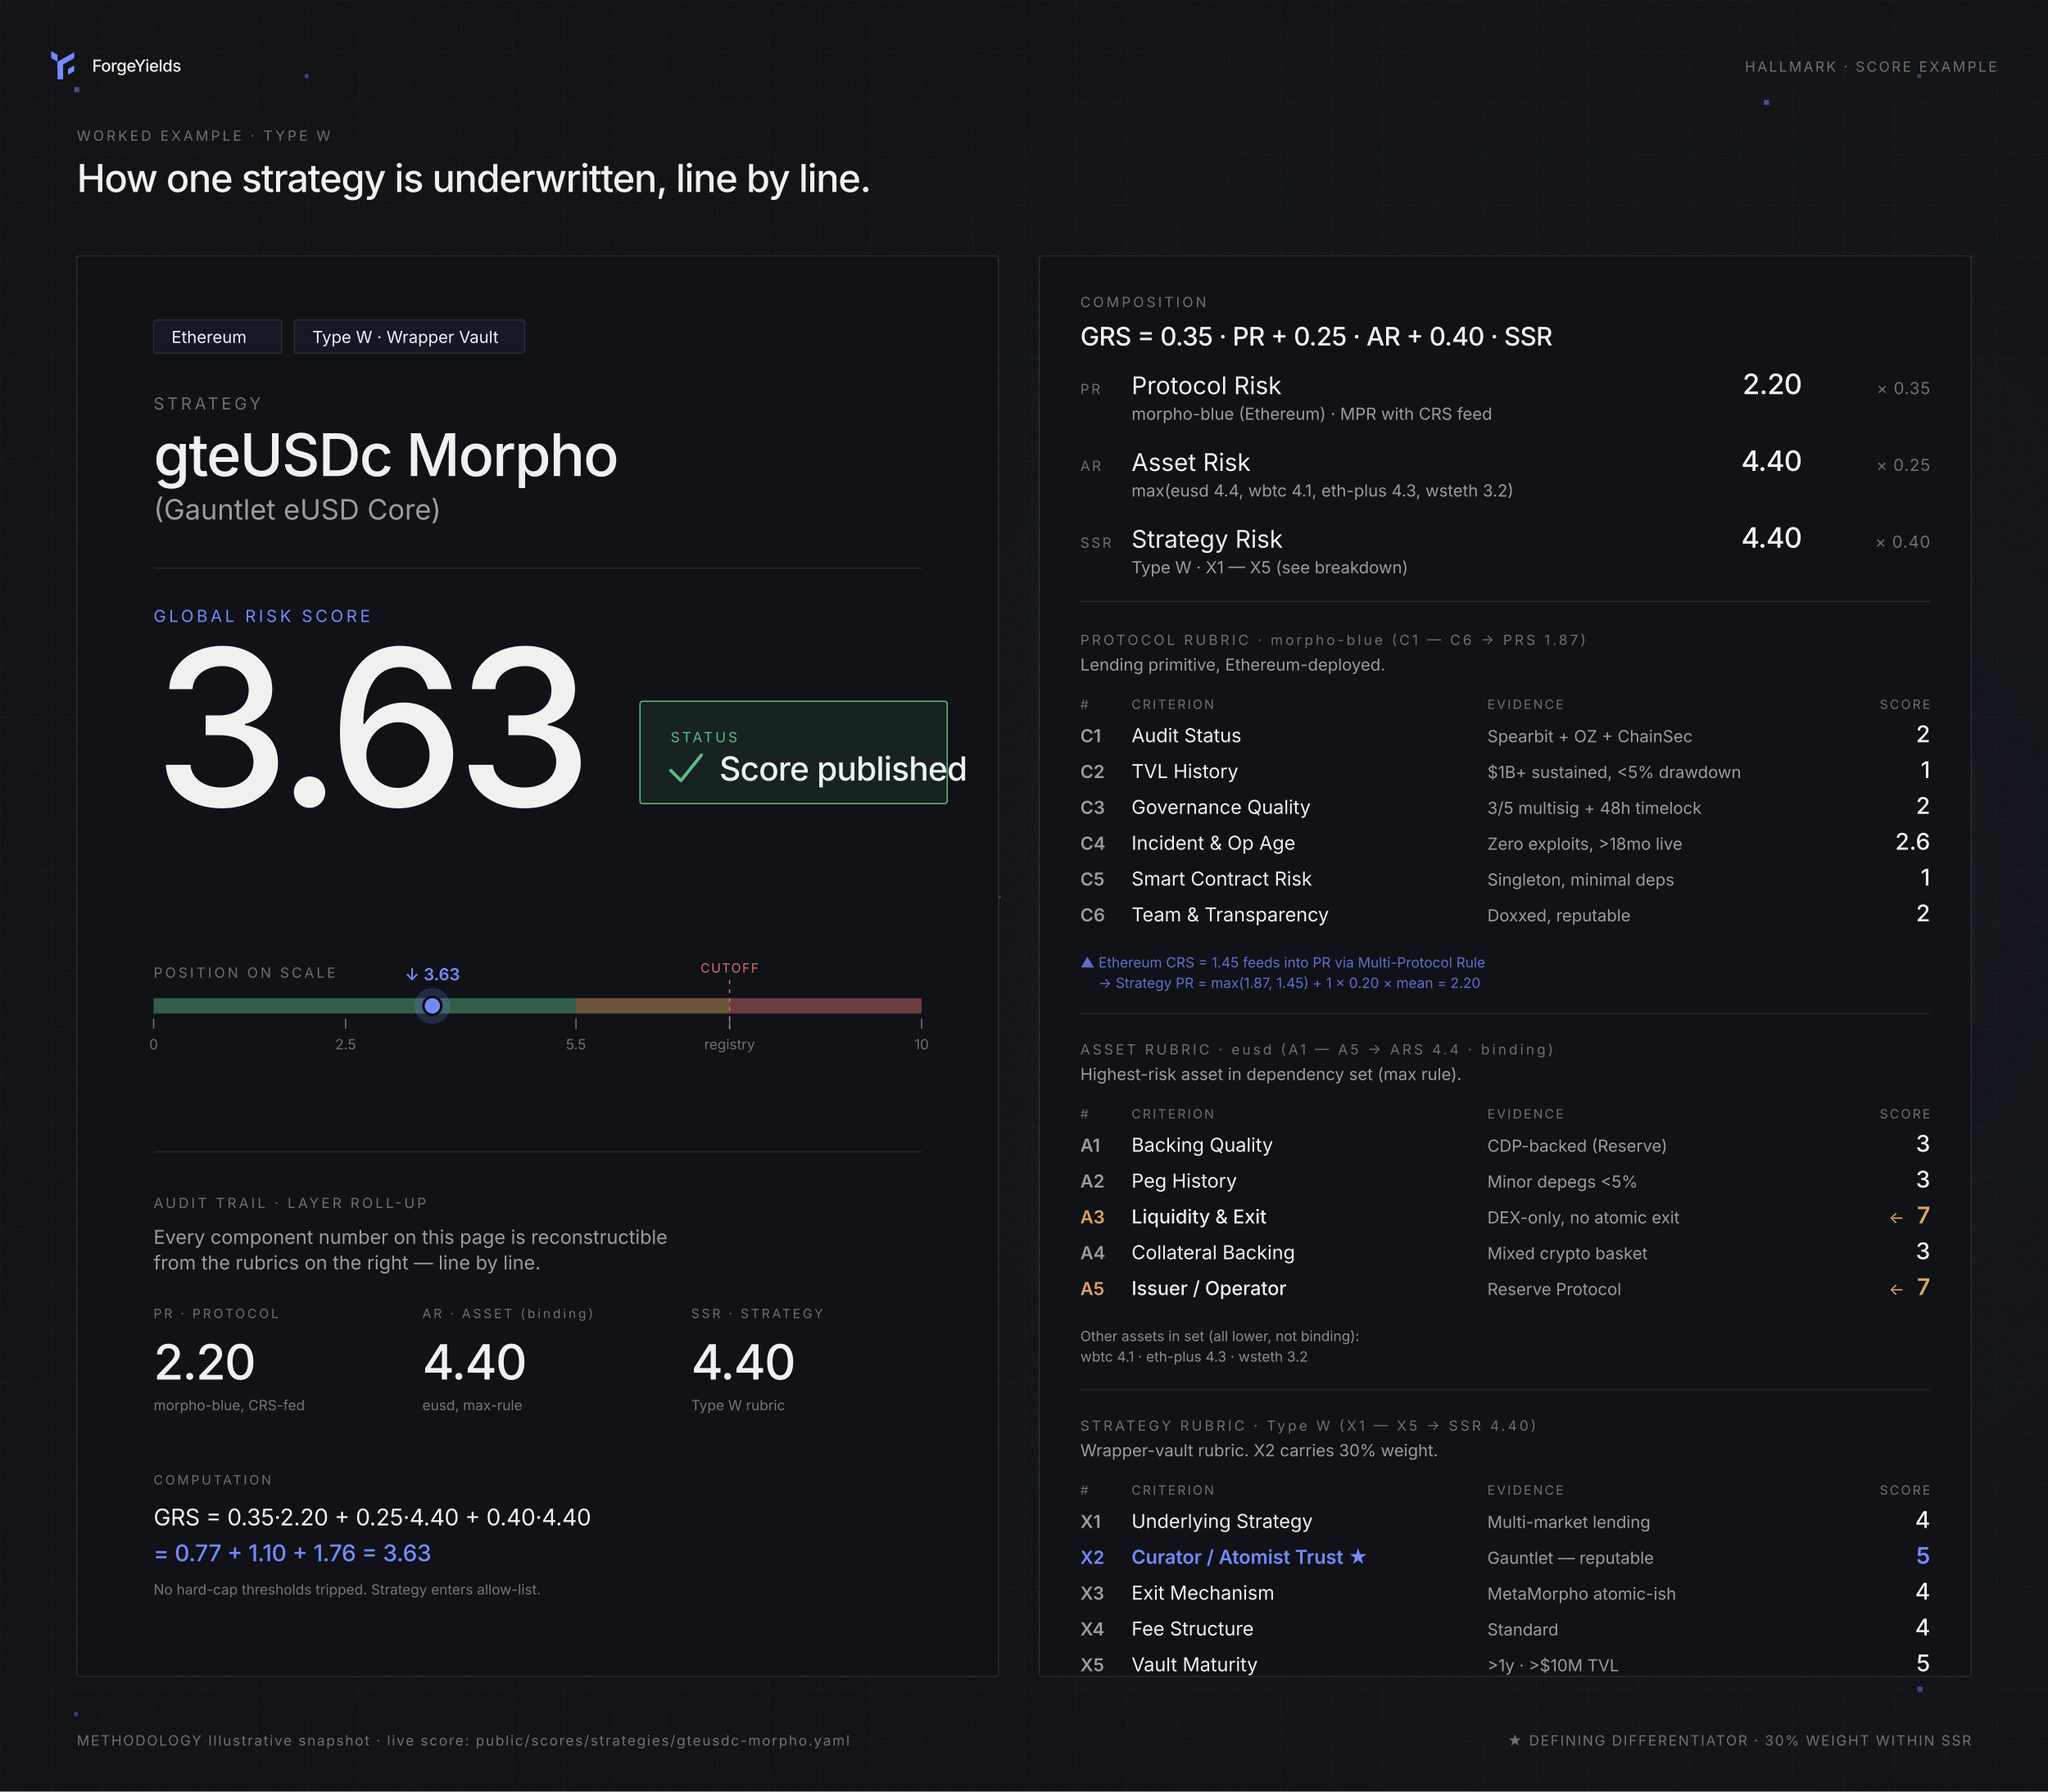
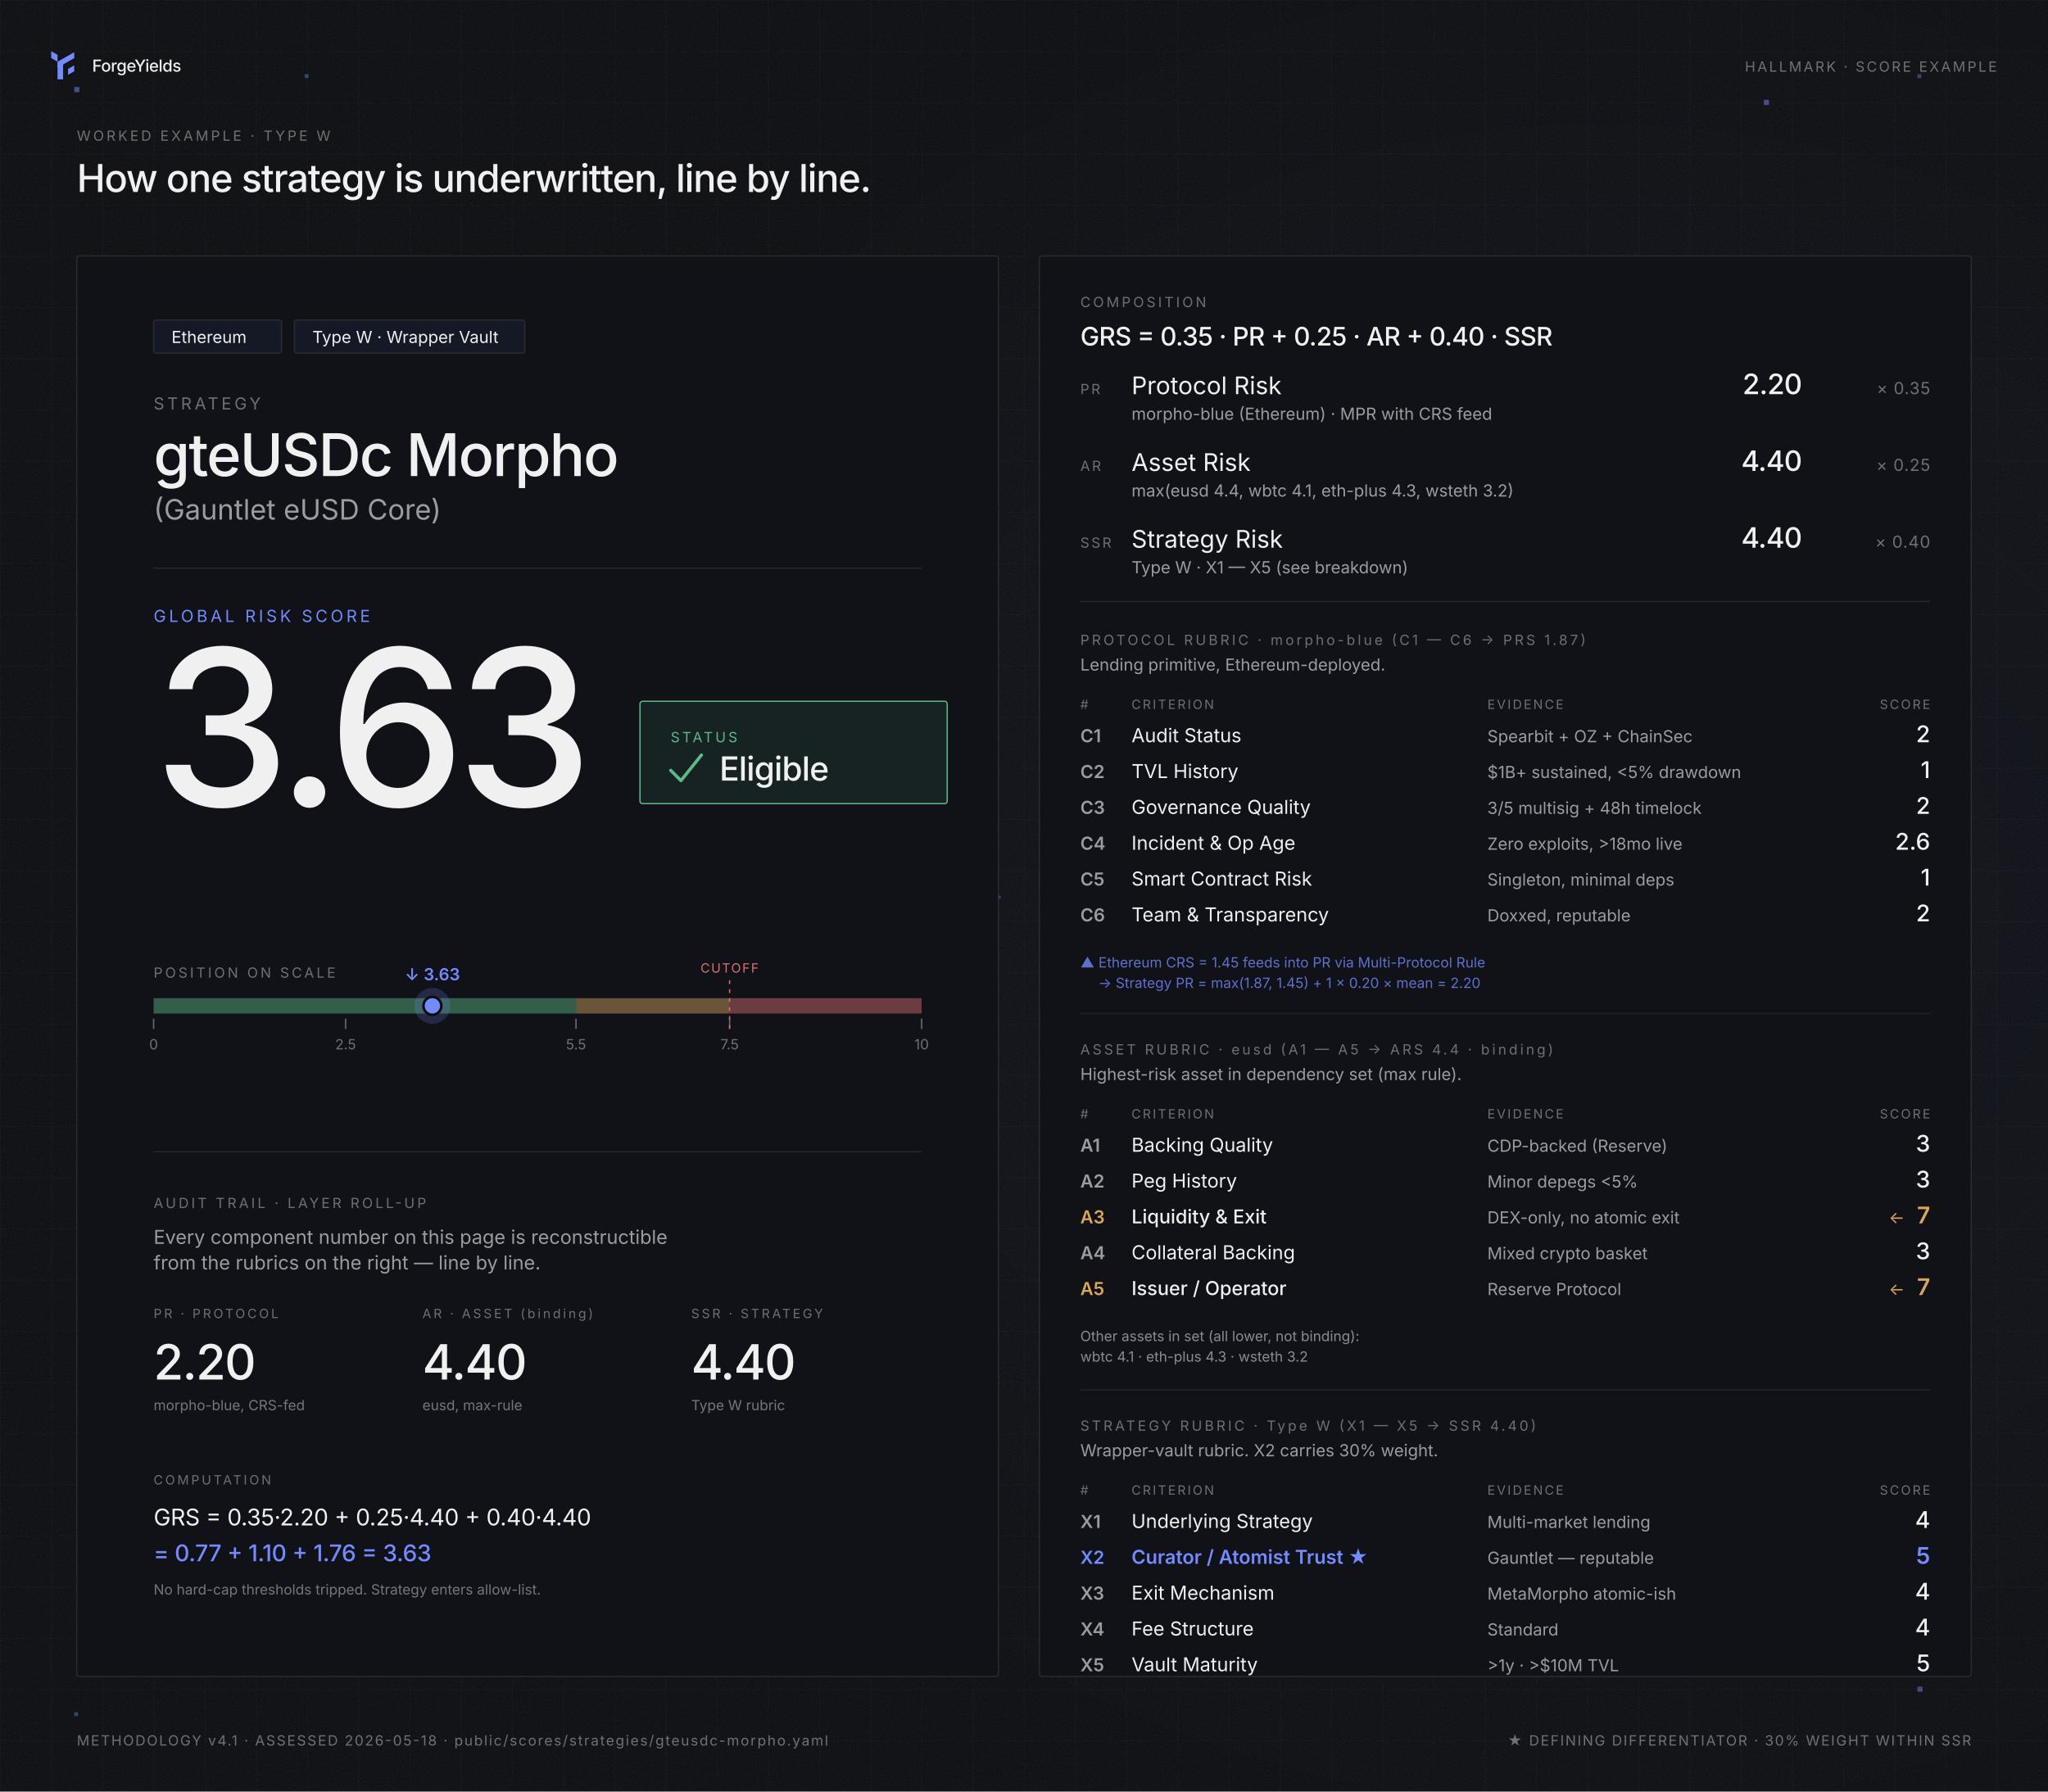
<svg xmlns="http://www.w3.org/2000/svg" width="1600" height="1400" viewBox="0 0 1600 1400">
  <defs>
    <pattern id="grid" x="0" y="0" width="40" height="40" patternUnits="userSpaceOnUse">
      <path d="M 40 0 L 0 0 0 40" fill="none" stroke="rgba(115,139,255,0.05)" stroke-width="1" />
    </pattern>
    <radialGradient id="rightWash" cx="78%" cy="50%" r="55%">
      <stop offset="0%" stop-color="rgba(115,139,255,0.05)" />
      <stop offset="100%" stop-color="rgba(115,139,255,0)" />
    </radialGradient>
    <filter id="grain" x="0%" y="0%" width="100%" height="100%">
      <feTurbulence type="fractalNoise" baseFrequency="0.85" numOctaves="2" seed="3" />
      <feColorMatrix values="0 0 0 0 1   0 0 0 0 1   0 0 0 0 1   0 0 0 0.18 0" />
      <feComposite in2="SourceGraphic" operator="in" />
    </filter>
  </defs>
  <rect width="1600" height="1400" fill="#0B0C0F" />
  <rect width="1600" height="1400" fill="url(#grid)" />
  <rect width="1600" height="1400" filter="url(#grain)" opacity="0.35" />
  <rect width="1600" height="1400" fill="url(#rightWash)" />
  <g fill="#738BFF">
    <rect x="58" y="68" width="4" height="4" opacity="0.5" />
    <rect x="238" y="58" width="3" height="3" opacity="0.4" />
    <rect x="1378" y="78" width="4" height="4" opacity="0.5" />
    <rect x="1498" y="58" width="3" height="3" opacity="0.4" />
    <rect x="58" y="1338" width="3" height="3" opacity="0.4" />
    <rect x="1498" y="1318" width="4" height="4" opacity="0.45" />
    <rect x="780" y="700" width="2" height="2" opacity="0.3" />
  </g>
  <g transform="translate(40,40)">
    <g transform="translate(0,0) scale(0.3006779,0.3006779)" fill="#738BFF">
      <path d="M 16.479 30.228 L 30.904 30.228 L 30.904 73.168 L 16.479 73.168 Z" />
      <path d="M 16.479 42.775 L 16.479 27.406 L 59.839 2.614 L 59.839 17.984 Z" />
      <path d="M 16.505 27.339 L 16.505 9.434 L 0 0 L 0.001 17.905 Z" />
      <path d="M 43.839 61.36 L 43.839 45.99 L 59.864 36.84 L 59.864 52.209 Z" />
    </g>
    <text x="32" y="16" font-family="&quot;Hanken Grotesk&quot;,&quot;Inter&quot;,system-ui,sans-serif" font-size="13" font-weight="500" fill="#F0F0F0" letter-spacing="-0.02em">ForgeYields</text>
  </g>
  <text x="1560" y="56" font-family="&quot;Hanken Grotesk&quot;,&quot;Inter&quot;,system-ui,sans-serif" font-size="11" letter-spacing="0.14em" fill="rgba(240,240,240,0.42)" text-anchor="end">HALLMARK · SCORE EXAMPLE</text>
  <g transform="translate(60, 110)">
    <text font-family="&quot;Hanken Grotesk&quot;,&quot;Inter&quot;,system-ui,sans-serif" font-size="11" letter-spacing="0.18em" fill="rgba(240,240,240,0.42)" y="0">WORKED EXAMPLE · TYPE W</text>
    <text font-family="&quot;Hanken Grotesk&quot;,&quot;Inter&quot;,system-ui,sans-serif" font-size="30" font-weight="500" letter-spacing="-0.025em" fill="#F0F0F0" y="40">How one strategy is underwritten, line by line.</text>
  </g>
  <g transform="translate(60, 200)">
    <rect width="720" height="1110" rx="2" fill="#101218" stroke="rgba(240,240,240,0.10)" />
    <g transform="translate(60, 50)">
      <g>
        <rect width="100" height="26" rx="2" fill="rgba(115,139,255,0.06)" stroke="rgba(240,240,240,0.10)" />
        <text font-family="&quot;Hanken Grotesk&quot;,&quot;Inter&quot;,system-ui,sans-serif" font-size="13" fill="#F0F0F0" x="14" y="18">Ethereum</text>
      </g>
      <g transform="translate(110, 0)">
        <rect width="180" height="26" rx="2" fill="rgba(115,139,255,0.06)" stroke="rgba(240,240,240,0.10)" />
        <text font-family="&quot;Hanken Grotesk&quot;,&quot;Inter&quot;,system-ui,sans-serif" font-size="13" fill="#F0F0F0" x="14" y="18">Type W · Wrapper Vault</text>
      </g>
    </g>
    <text font-family="&quot;Hanken Grotesk&quot;,&quot;Inter&quot;,system-ui,sans-serif" font-size="13" letter-spacing="0.18em" fill="rgba(240,240,240,0.42)" x="60" y="120">STRATEGY</text>
    <text font-family="&quot;Hanken Grotesk&quot;,&quot;Inter&quot;,system-ui,sans-serif" font-size="46" font-weight="500" letter-spacing="-0.025em" fill="#F0F0F0" x="60" y="172">gteUSDc Morpho</text>
    <text font-family="&quot;Hanken Grotesk&quot;,&quot;Inter&quot;,system-ui,sans-serif" font-size="22" fill="rgba(240,240,240,0.62)" x="60" y="206">(Gauntlet eUSD Core)</text>
    <line x1="60" y1="244" x2="660" y2="244" stroke="rgba(240,240,240,0.10)" />
    <text font-family="&quot;Hanken Grotesk&quot;,&quot;Inter&quot;,system-ui,sans-serif" font-size="13" letter-spacing="0.18em" fill="#738BFF" x="60" y="286">GLOBAL RISK SCORE</text>
    <text font-family="&quot;Hanken Grotesk&quot;,&quot;Inter&quot;,system-ui,sans-serif" font-size="170" font-weight="500" letter-spacing="-0.04em" fill="#F0F0F0" x="60" y="430">3.63</text>
    <g transform="translate(440, 348)">
      <rect width="240" height="80" rx="2" fill="rgba(93,186,136,0.10)" stroke="#5DBA88" stroke-width="1" />
      <text font-family="&quot;Hanken Grotesk&quot;,&quot;Inter&quot;,system-ui,sans-serif" font-size="11" letter-spacing="0.18em" fill="#5DBA88" x="24" y="32">STATUS</text>
      <g transform="translate(24, 56)">
        <path d="M 0 -2 L 8 6 L 24 -14" fill="none" stroke="#5DBA88" stroke-width="2.5" stroke-linecap="round" stroke-linejoin="round" />
      </g>
-       <text font-family="&quot;Hanken Grotesk&quot;,&quot;Inter&quot;,system-ui,sans-serif" font-size="26" font-weight="500" letter-spacing="-0.02em" fill="#F0F0F0" x="62" y="62">Score published</text>
+       <text font-family="&quot;Hanken Grotesk&quot;,&quot;Inter&quot;,system-ui,sans-serif" font-size="26" font-weight="500" letter-spacing="-0.02em" fill="#F0F0F0" x="62" y="62">Eligible</text>
    </g>
    <text font-family="&quot;Hanken Grotesk&quot;,&quot;Inter&quot;,system-ui,sans-serif" font-size="11" letter-spacing="0.18em" fill="rgba(240,240,240,0.42)" x="60" y="564">POSITION ON SCALE</text>
    <rect x="60" y="580" width="330" height="12" fill="#5DBA88" opacity="0.45" />
    <rect x="390" y="580" width="120" height="12" fill="#D9A55D" opacity="0.45" />
    <rect x="510" y="580" width="150" height="12" fill="#D97070" opacity="0.45" />
    <g font-family="&quot;Hanken Grotesk&quot;,&quot;Inter&quot;,system-ui,sans-serif" font-size="11" fill="rgba(240,240,240,0.42)">
      <line x1="60" y1="596" x2="60" y2="604" stroke="rgba(240,240,240,0.42)" />
      <text x="60" y="620" text-anchor="middle">0</text>
      <line x1="210" y1="596" x2="210" y2="604" stroke="rgba(240,240,240,0.42)" />
      <text x="210" y="620" text-anchor="middle">2.5</text>
      <line x1="390" y1="596" x2="390" y2="604" stroke="rgba(240,240,240,0.42)" />
      <text x="390" y="620" text-anchor="middle">5.5</text>
      <line x1="510" y1="596" x2="510" y2="604" stroke="rgba(240,240,240,0.42)" />
-       <text x="510" y="620" text-anchor="middle">registry</text>
+       <text x="510" y="620" text-anchor="middle">7.5</text>
      <line x1="660" y1="596" x2="660" y2="604" stroke="rgba(240,240,240,0.42)" />
      <text x="660" y="620" text-anchor="middle">10</text>
    </g>
    <line x1="510" y1="566" x2="510" y2="606" stroke="#D97070" stroke-dasharray="3 4" stroke-width="1" />
    <text font-family="&quot;Hanken Grotesk&quot;,&quot;Inter&quot;,system-ui,sans-serif" font-size="10" letter-spacing="0.10em" fill="#D97070" x="510" y="560" text-anchor="middle">CUTOFF</text>
    <g transform="translate(277.8, 586)">
      <circle r="14" fill="#738BFF" opacity="0.2" />
      <circle r="7" fill="#738BFF" stroke="#0B0C0F" stroke-width="2" />
    </g>
    <text font-family="&quot;Hanken Grotesk&quot;,&quot;Inter&quot;,system-ui,sans-serif" font-size="13" font-weight="600" fill="#738BFF" x="277.8" y="566" text-anchor="middle">↓ 3.63</text>
    <line x1="60" y1="700" x2="660" y2="700" stroke="rgba(240,240,240,0.10)" />
    <text font-family="&quot;Hanken Grotesk&quot;,&quot;Inter&quot;,system-ui,sans-serif" font-size="11" letter-spacing="0.18em" fill="rgba(240,240,240,0.42)" x="60" y="744">AUDIT TRAIL · LAYER ROLL-UP</text>
    <text font-family="&quot;Hanken Grotesk&quot;,&quot;Inter&quot;,system-ui,sans-serif" font-size="15" fill="rgba(240,240,240,0.62)" x="60" y="772">Every component number on this page is reconstructible</text>
    <text font-family="&quot;Hanken Grotesk&quot;,&quot;Inter&quot;,system-ui,sans-serif" font-size="15" fill="rgba(240,240,240,0.62)" x="60" y="792">from the rubrics on the right — line by line.</text>
    <g font-family="&quot;Hanken Grotesk&quot;,&quot;Inter&quot;,system-ui,sans-serif" transform="translate(60, 830)">
      <g>
        <text font-size="10" letter-spacing="0.18em" fill="rgba(240,240,240,0.42)" y="0">PR · PROTOCOL</text>
        <text font-size="38" font-weight="500" letter-spacing="-0.025em" fill="#F0F0F0" y="48">2.20</text>
        <text font-size="11" fill="rgba(240,240,240,0.45)" y="72">morpho-blue, CRS-fed</text>
      </g>
      <g transform="translate(210, 0)">
        <text font-size="10" letter-spacing="0.18em" fill="rgba(240,240,240,0.42)" y="0">AR · ASSET (binding)</text>
        <text font-size="38" font-weight="500" letter-spacing="-0.025em" fill="#F0F0F0" y="48">4.40</text>
        <text font-size="11" fill="rgba(240,240,240,0.45)" y="72">eusd, max-rule</text>
      </g>
      <g transform="translate(420, 0)">
        <text font-size="10" letter-spacing="0.18em" fill="rgba(240,240,240,0.42)" y="0">SSR · STRATEGY</text>
        <text font-size="38" font-weight="500" letter-spacing="-0.025em" fill="#F0F0F0" y="48">4.40</text>
        <text font-size="11" fill="rgba(240,240,240,0.45)" y="72">Type W rubric</text>
      </g>
    </g>
    <g font-family="&quot;Hanken Grotesk&quot;,&quot;Inter&quot;,system-ui,sans-serif" transform="translate(60, 960)">
      <text font-size="10" letter-spacing="0.18em" fill="rgba(240,240,240,0.42)" y="0">COMPUTATION</text>
      <text font-size="18" fill="#F0F0F0" y="32" letter-spacing="-0.01em">GRS = 0.35·2.20 + 0.25·4.40 + 0.40·4.40</text>
      <text font-size="18" font-weight="500" fill="#738BFF" y="60" letter-spacing="-0.01em">       = 0.77 + 1.10 + 1.76  =  3.63</text>
      <text font-size="11" fill="rgba(240,240,240,0.45)" y="86">No hard-cap thresholds tripped. Strategy enters allow-list.</text>
    </g>
  </g>
  <g transform="translate(812, 200)">
    <rect width="728" height="1110" rx="2" fill="#101218" stroke="rgba(240,240,240,0.10)" />
    <text font-family="&quot;Hanken Grotesk&quot;,&quot;Inter&quot;,system-ui,sans-serif" font-size="11" letter-spacing="0.18em" fill="rgba(240,240,240,0.42)" x="32" y="40">COMPOSITION</text>
    <text font-family="&quot;Hanken Grotesk&quot;,&quot;Inter&quot;,system-ui,sans-serif" font-size="20" font-weight="500" letter-spacing="-0.02em" fill="#F0F0F0" x="32" y="70">GRS = 0.35 · PR + 0.25 · AR + 0.40 · SSR</text>
    <g transform="translate(0, 108)">
      <text font-family="&quot;Hanken Grotesk&quot;,&quot;Inter&quot;,system-ui,sans-serif" font-size="11" letter-spacing="0.14em" fill="rgba(240,240,240,0.42)" x="32" y="0">PR</text>
      <text font-family="&quot;Hanken Grotesk&quot;,&quot;Inter&quot;,system-ui,sans-serif" font-size="19" fill="#F0F0F0" x="72" y="0">Protocol Risk</text>
      <text font-family="&quot;Hanken Grotesk&quot;,&quot;Inter&quot;,system-ui,sans-serif" font-size="13" fill="rgba(240,240,240,0.62)" x="72" y="20">morpho-blue (Ethereum) · MPR with CRS feed</text>
      <text font-family="&quot;Hanken Grotesk&quot;,&quot;Inter&quot;,system-ui,sans-serif" font-size="22" font-weight="500" letter-spacing="-0.02em" fill="#F0F0F0" x="596" y="0" text-anchor="end">2.20</text>
      <text font-family="&quot;Hanken Grotesk&quot;,&quot;Inter&quot;,system-ui,sans-serif" font-size="13" letter-spacing="0.04em" fill="rgba(240,240,240,0.42)" x="696" y="0" text-anchor="end">× 0.35</text>
    </g>
    <g transform="translate(0, 168)">
      <text font-family="&quot;Hanken Grotesk&quot;,&quot;Inter&quot;,system-ui,sans-serif" font-size="11" letter-spacing="0.14em" fill="rgba(240,240,240,0.42)" x="32" y="0">AR</text>
      <text font-family="&quot;Hanken Grotesk&quot;,&quot;Inter&quot;,system-ui,sans-serif" font-size="19" fill="#F0F0F0" x="72" y="0">Asset Risk</text>
      <text font-family="&quot;Hanken Grotesk&quot;,&quot;Inter&quot;,system-ui,sans-serif" font-size="13" fill="rgba(240,240,240,0.62)" x="72" y="20">max(eusd 4.4, wbtc 4.1, eth-plus 4.3, wsteth 3.2)</text>
      <text font-family="&quot;Hanken Grotesk&quot;,&quot;Inter&quot;,system-ui,sans-serif" font-size="22" font-weight="500" letter-spacing="-0.02em" fill="#F0F0F0" x="596" y="0" text-anchor="end">4.40</text>
      <text font-family="&quot;Hanken Grotesk&quot;,&quot;Inter&quot;,system-ui,sans-serif" font-size="13" letter-spacing="0.04em" fill="rgba(240,240,240,0.42)" x="696" y="0" text-anchor="end">× 0.25</text>
    </g>
    <g transform="translate(0, 228)">
      <text font-family="&quot;Hanken Grotesk&quot;,&quot;Inter&quot;,system-ui,sans-serif" font-size="11" letter-spacing="0.14em" fill="rgba(240,240,240,0.42)" x="32" y="0">SSR</text>
      <text font-family="&quot;Hanken Grotesk&quot;,&quot;Inter&quot;,system-ui,sans-serif" font-size="19" fill="#F0F0F0" x="72" y="0">Strategy Risk</text>
      <text font-family="&quot;Hanken Grotesk&quot;,&quot;Inter&quot;,system-ui,sans-serif" font-size="13" fill="rgba(240,240,240,0.62)" x="72" y="20">Type W · X1 — X5 (see breakdown)</text>
      <text font-family="&quot;Hanken Grotesk&quot;,&quot;Inter&quot;,system-ui,sans-serif" font-size="22" font-weight="500" letter-spacing="-0.02em" fill="#F0F0F0" x="596" y="0" text-anchor="end">4.40</text>
      <text font-family="&quot;Hanken Grotesk&quot;,&quot;Inter&quot;,system-ui,sans-serif" font-size="13" letter-spacing="0.04em" fill="rgba(240,240,240,0.42)" x="696" y="0" text-anchor="end">× 0.40</text>
    </g>
    <line x1="32" y1="270" x2="696" y2="270" stroke="rgba(240,240,240,0.10)" />
    <text font-family="&quot;Hanken Grotesk&quot;,&quot;Inter&quot;,system-ui,sans-serif" font-size="11" letter-spacing="0.18em" fill="rgba(240,240,240,0.42)" x="32" y="304">PROTOCOL RUBRIC · morpho-blue  (C1 — C6  →  PRS 1.87)</text>
    <text font-family="&quot;Hanken Grotesk&quot;,&quot;Inter&quot;,system-ui,sans-serif" font-size="13" fill="rgba(240,240,240,0.62)" x="32" y="324">Lending primitive, Ethereum-deployed.</text>
    <g transform="translate(0, 354)">
      <text font-family="&quot;Hanken Grotesk&quot;,&quot;Inter&quot;,system-ui,sans-serif" font-size="10" letter-spacing="0.14em" fill="rgba(240,240,240,0.42)" x="32" y="0">#</text>
      <text font-family="&quot;Hanken Grotesk&quot;,&quot;Inter&quot;,system-ui,sans-serif" font-size="10" letter-spacing="0.14em" fill="rgba(240,240,240,0.42)" x="72" y="0">CRITERION</text>
      <text font-family="&quot;Hanken Grotesk&quot;,&quot;Inter&quot;,system-ui,sans-serif" font-size="10" letter-spacing="0.14em" fill="rgba(240,240,240,0.42)" x="350" y="0">EVIDENCE</text>
      <text font-family="&quot;Hanken Grotesk&quot;,&quot;Inter&quot;,system-ui,sans-serif" font-size="10" letter-spacing="0.14em" fill="rgba(240,240,240,0.42)" x="696" y="0" text-anchor="end">SCORE</text>
    </g>
    <g font-family="&quot;Hanken Grotesk&quot;,&quot;Inter&quot;,system-ui,sans-serif">
      <g transform="translate(0, 380)">
        <text font-size="14" font-weight="600" fill="rgba(240,240,240,0.62)" x="32" y="0">C1</text>
        <text font-size="15" fill="#F0F0F0" x="72" y="0">Audit Status</text>
        <text font-size="13" fill="rgba(240,240,240,0.62)" x="350" y="0">Spearbit + OZ + ChainSec</text>
        <text font-size="18" font-weight="500" fill="#F0F0F0" x="696" y="0" text-anchor="end">2</text>
      </g>
      <g transform="translate(0, 408)">
        <text font-size="14" font-weight="600" fill="rgba(240,240,240,0.62)" x="32" y="0">C2</text>
        <text font-size="15" fill="#F0F0F0" x="72" y="0">TVL History</text>
        <text font-size="13" fill="rgba(240,240,240,0.62)" x="350" y="0">$1B+ sustained, &lt;5% drawdown</text>
        <text font-size="18" font-weight="500" fill="#F0F0F0" x="696" y="0" text-anchor="end">1</text>
      </g>
      <g transform="translate(0, 436)">
        <text font-size="14" font-weight="600" fill="rgba(240,240,240,0.62)" x="32" y="0">C3</text>
        <text font-size="15" fill="#F0F0F0" x="72" y="0">Governance Quality</text>
        <text font-size="13" fill="rgba(240,240,240,0.62)" x="350" y="0">3/5 multisig + 48h timelock</text>
        <text font-size="18" font-weight="500" fill="#F0F0F0" x="696" y="0" text-anchor="end">2</text>
      </g>
      <g transform="translate(0, 464)">
        <text font-size="14" font-weight="600" fill="rgba(240,240,240,0.62)" x="32" y="0">C4</text>
        <text font-size="15" fill="#F0F0F0" x="72" y="0">Incident &amp; Op Age</text>
        <text font-size="13" fill="rgba(240,240,240,0.62)" x="350" y="0">Zero exploits, &gt;18mo live</text>
        <text font-size="18" font-weight="500" fill="#F0F0F0" x="696" y="0" text-anchor="end">2.6</text>
      </g>
      <g transform="translate(0, 492)">
        <text font-size="14" font-weight="600" fill="rgba(240,240,240,0.62)" x="32" y="0">C5</text>
        <text font-size="15" fill="#F0F0F0" x="72" y="0">Smart Contract Risk</text>
        <text font-size="13" fill="rgba(240,240,240,0.62)" x="350" y="0">Singleton, minimal deps</text>
        <text font-size="18" font-weight="500" fill="#F0F0F0" x="696" y="0" text-anchor="end">1</text>
      </g>
      <g transform="translate(0, 520)">
        <text font-size="14" font-weight="600" fill="rgba(240,240,240,0.62)" x="32" y="0">C6</text>
        <text font-size="15" fill="#F0F0F0" x="72" y="0">Team &amp; Transparency</text>
        <text font-size="13" fill="rgba(240,240,240,0.62)" x="350" y="0">Doxxed, reputable</text>
        <text font-size="18" font-weight="500" fill="#F0F0F0" x="696" y="0" text-anchor="end">2</text>
      </g>
    </g>
    <text font-family="&quot;Hanken Grotesk&quot;,&quot;Inter&quot;,system-ui,sans-serif" font-size="11" fill="rgba(115,139,255,0.78)" x="32" y="556">▲ Ethereum CRS = 1.45 feeds into PR via Multi-Protocol Rule</text>
    <text font-family="&quot;Hanken Grotesk&quot;,&quot;Inter&quot;,system-ui,sans-serif" font-size="11" fill="rgba(115,139,255,0.78)" x="46" y="572">→ Strategy PR = max(1.87, 1.45) + 1 × 0.20 × mean = 2.20</text>
    <line x1="32" y1="592" x2="696" y2="592" stroke="rgba(240,240,240,0.08)" />
    <text font-family="&quot;Hanken Grotesk&quot;,&quot;Inter&quot;,system-ui,sans-serif" font-size="11" letter-spacing="0.18em" fill="rgba(240,240,240,0.42)" x="32" y="624">ASSET RUBRIC · eusd  (A1 — A5  →  ARS 4.4  ·  binding)</text>
    <text font-family="&quot;Hanken Grotesk&quot;,&quot;Inter&quot;,system-ui,sans-serif" font-size="13" fill="rgba(240,240,240,0.62)" x="32" y="644">Highest-risk asset in dependency set (max rule).</text>
    <g transform="translate(0, 674)">
      <text font-family="&quot;Hanken Grotesk&quot;,&quot;Inter&quot;,system-ui,sans-serif" font-size="10" letter-spacing="0.14em" fill="rgba(240,240,240,0.42)" x="32" y="0">#</text>
      <text font-family="&quot;Hanken Grotesk&quot;,&quot;Inter&quot;,system-ui,sans-serif" font-size="10" letter-spacing="0.14em" fill="rgba(240,240,240,0.42)" x="72" y="0">CRITERION</text>
      <text font-family="&quot;Hanken Grotesk&quot;,&quot;Inter&quot;,system-ui,sans-serif" font-size="10" letter-spacing="0.14em" fill="rgba(240,240,240,0.42)" x="350" y="0">EVIDENCE</text>
      <text font-family="&quot;Hanken Grotesk&quot;,&quot;Inter&quot;,system-ui,sans-serif" font-size="10" letter-spacing="0.14em" fill="rgba(240,240,240,0.42)" x="696" y="0" text-anchor="end">SCORE</text>
    </g>
    <g font-family="&quot;Hanken Grotesk&quot;,&quot;Inter&quot;,system-ui,sans-serif">
      <g transform="translate(0, 700)">
        <text font-size="14" font-weight="600" fill="rgba(240,240,240,0.62)" x="32" y="0">A1</text>
        <text font-size="15" fill="#F0F0F0" x="72" y="0">Backing Quality</text>
        <text font-size="13" fill="rgba(240,240,240,0.62)" x="350" y="0">CDP-backed (Reserve)</text>
        <text font-size="18" font-weight="500" fill="#F0F0F0" x="696" y="0" text-anchor="end">3</text>
      </g>
      <g transform="translate(0, 728)">
        <text font-size="14" font-weight="600" fill="rgba(240,240,240,0.62)" x="32" y="0">A2</text>
        <text font-size="15" fill="#F0F0F0" x="72" y="0">Peg History</text>
        <text font-size="13" fill="rgba(240,240,240,0.62)" x="350" y="0">Minor depegs &lt;5%</text>
        <text font-size="18" font-weight="500" fill="#F0F0F0" x="696" y="0" text-anchor="end">3</text>
      </g>
      <g transform="translate(0, 756)">
        <text font-size="14" font-weight="600" fill="#D9A55D" x="32" y="0">A3</text>
        <text font-size="15" font-weight="500" fill="#F0F0F0" x="72" y="0">Liquidity &amp; Exit</text>
        <text font-size="13" fill="rgba(240,240,240,0.62)" x="350" y="0">DEX-only, no atomic exit</text>
        <text font-size="18" font-weight="600" fill="#D9A55D" x="696" y="0" text-anchor="end">7</text>
        <text font-size="13" fill="#D9A55D" x="676" y="0" text-anchor="end">←</text>
      </g>
      <g transform="translate(0, 784)">
        <text font-size="14" font-weight="600" fill="rgba(240,240,240,0.62)" x="32" y="0">A4</text>
        <text font-size="15" fill="#F0F0F0" x="72" y="0">Collateral Backing</text>
        <text font-size="13" fill="rgba(240,240,240,0.62)" x="350" y="0">Mixed crypto basket</text>
        <text font-size="18" font-weight="500" fill="#F0F0F0" x="696" y="0" text-anchor="end">3</text>
      </g>
      <g transform="translate(0, 812)">
        <text font-size="14" font-weight="600" fill="#D9A55D" x="32" y="0">A5</text>
        <text font-size="15" font-weight="500" fill="#F0F0F0" x="72" y="0">Issuer / Operator</text>
        <text font-size="13" fill="rgba(240,240,240,0.62)" x="350" y="0">Reserve Protocol</text>
        <text font-size="18" font-weight="600" fill="#D9A55D" x="696" y="0" text-anchor="end">7</text>
        <text font-size="13" fill="#D9A55D" x="676" y="0" text-anchor="end">←</text>
      </g>
    </g>
    <text font-family="&quot;Hanken Grotesk&quot;,&quot;Inter&quot;,system-ui,sans-serif" font-size="11" fill="rgba(240,240,240,0.55)" x="32" y="848">Other assets in set (all lower, not binding):</text>
    <text font-family="&quot;Hanken Grotesk&quot;,&quot;Inter&quot;,system-ui,sans-serif" font-size="11" fill="rgba(240,240,240,0.55)" x="32" y="864">wbtc 4.1  ·  eth-plus 4.3  ·  wsteth 3.2</text>
    <line x1="32" y1="886" x2="696" y2="886" stroke="rgba(240,240,240,0.08)" />
    <text font-family="&quot;Hanken Grotesk&quot;,&quot;Inter&quot;,system-ui,sans-serif" font-size="11" letter-spacing="0.18em" fill="rgba(240,240,240,0.42)" x="32" y="918">STRATEGY RUBRIC · Type W  (X1 — X5  →  SSR 4.40)</text>
    <text font-family="&quot;Hanken Grotesk&quot;,&quot;Inter&quot;,system-ui,sans-serif" font-size="13" fill="rgba(240,240,240,0.62)" x="32" y="938">Wrapper-vault rubric. X2 carries 30% weight.</text>
    <g transform="translate(0, 968)">
      <text font-family="&quot;Hanken Grotesk&quot;,&quot;Inter&quot;,system-ui,sans-serif" font-size="10" letter-spacing="0.14em" fill="rgba(240,240,240,0.42)" x="32" y="0">#</text>
      <text font-family="&quot;Hanken Grotesk&quot;,&quot;Inter&quot;,system-ui,sans-serif" font-size="10" letter-spacing="0.14em" fill="rgba(240,240,240,0.42)" x="72" y="0">CRITERION</text>
      <text font-family="&quot;Hanken Grotesk&quot;,&quot;Inter&quot;,system-ui,sans-serif" font-size="10" letter-spacing="0.14em" fill="rgba(240,240,240,0.42)" x="350" y="0">EVIDENCE</text>
      <text font-family="&quot;Hanken Grotesk&quot;,&quot;Inter&quot;,system-ui,sans-serif" font-size="10" letter-spacing="0.14em" fill="rgba(240,240,240,0.42)" x="696" y="0" text-anchor="end">SCORE</text>
    </g>
    <g font-family="&quot;Hanken Grotesk&quot;,&quot;Inter&quot;,system-ui,sans-serif">
      <g transform="translate(0, 994)">
        <text font-size="14" font-weight="600" fill="rgba(240,240,240,0.62)" x="32" y="0">X1</text>
        <text font-size="15" fill="#F0F0F0" x="72" y="0">Underlying Strategy</text>
        <text font-size="13" fill="rgba(240,240,240,0.62)" x="350" y="0">Multi-market lending</text>
        <text font-size="18" font-weight="500" fill="#F0F0F0" x="696" y="0" text-anchor="end">4</text>
      </g>
      <g transform="translate(0, 1022)">
        <text font-size="14" font-weight="600" fill="#738BFF" x="32" y="0">X2</text>
        <text font-size="15" font-weight="600" fill="#738BFF" x="72" y="0">Curator / Atomist Trust  ★</text>
        <text font-size="13" fill="rgba(240,240,240,0.62)" x="350" y="0">Gauntlet — reputable</text>
        <text font-size="18" font-weight="600" fill="#738BFF" x="696" y="0" text-anchor="end">5</text>
      </g>
      <g transform="translate(0, 1050)">
        <text font-size="14" font-weight="600" fill="rgba(240,240,240,0.62)" x="32" y="0">X3</text>
        <text font-size="15" fill="#F0F0F0" x="72" y="0">Exit Mechanism</text>
        <text font-size="13" fill="rgba(240,240,240,0.62)" x="350" y="0">MetaMorpho atomic-ish</text>
        <text font-size="18" font-weight="500" fill="#F0F0F0" x="696" y="0" text-anchor="end">4</text>
      </g>
      <g transform="translate(0, 1078)">
        <text font-size="14" font-weight="600" fill="rgba(240,240,240,0.62)" x="32" y="0">X4</text>
        <text font-size="15" fill="#F0F0F0" x="72" y="0">Fee Structure</text>
        <text font-size="13" fill="rgba(240,240,240,0.62)" x="350" y="0">Standard</text>
        <text font-size="18" font-weight="500" fill="#F0F0F0" x="696" y="0" text-anchor="end">4</text>
      </g>
      <g transform="translate(0, 1106)">
        <text font-size="14" font-weight="600" fill="rgba(240,240,240,0.62)" x="32" y="0">X5</text>
        <text font-size="15" fill="#F0F0F0" x="72" y="0">Vault Maturity</text>
        <text font-size="13" fill="rgba(240,240,240,0.62)" x="350" y="0">&gt;1y · &gt;$10M TVL</text>
        <text font-size="18" font-weight="500" fill="#F0F0F0" x="696" y="0" text-anchor="end">5</text>
      </g>
    </g>
  </g>
-   <text x="60" y="1364" font-family="&quot;Hanken Grotesk&quot;,&quot;Inter&quot;,system-ui,sans-serif" font-size="11" letter-spacing="0.10em" fill="rgba(240,240,240,0.42)">METHODOLOGY Illustrative snapshot · live score: public/scores/strategies/gteusdc-morpho.yaml</text>
+   <text x="60" y="1364" font-family="&quot;Hanken Grotesk&quot;,&quot;Inter&quot;,system-ui,sans-serif" font-size="11" letter-spacing="0.10em" fill="rgba(240,240,240,0.42)">METHODOLOGY v4.1 · ASSESSED 2026-05-18 · public/scores/strategies/gteusdc-morpho.yaml</text>
  <text x="1540" y="1364" font-family="&quot;Hanken Grotesk&quot;,&quot;Inter&quot;,system-ui,sans-serif" font-size="11" letter-spacing="0.10em" fill="rgba(240,240,240,0.42)" text-anchor="end">★ DEFINING DIFFERENTIATOR · 30% WEIGHT WITHIN SSR</text>
</svg>
